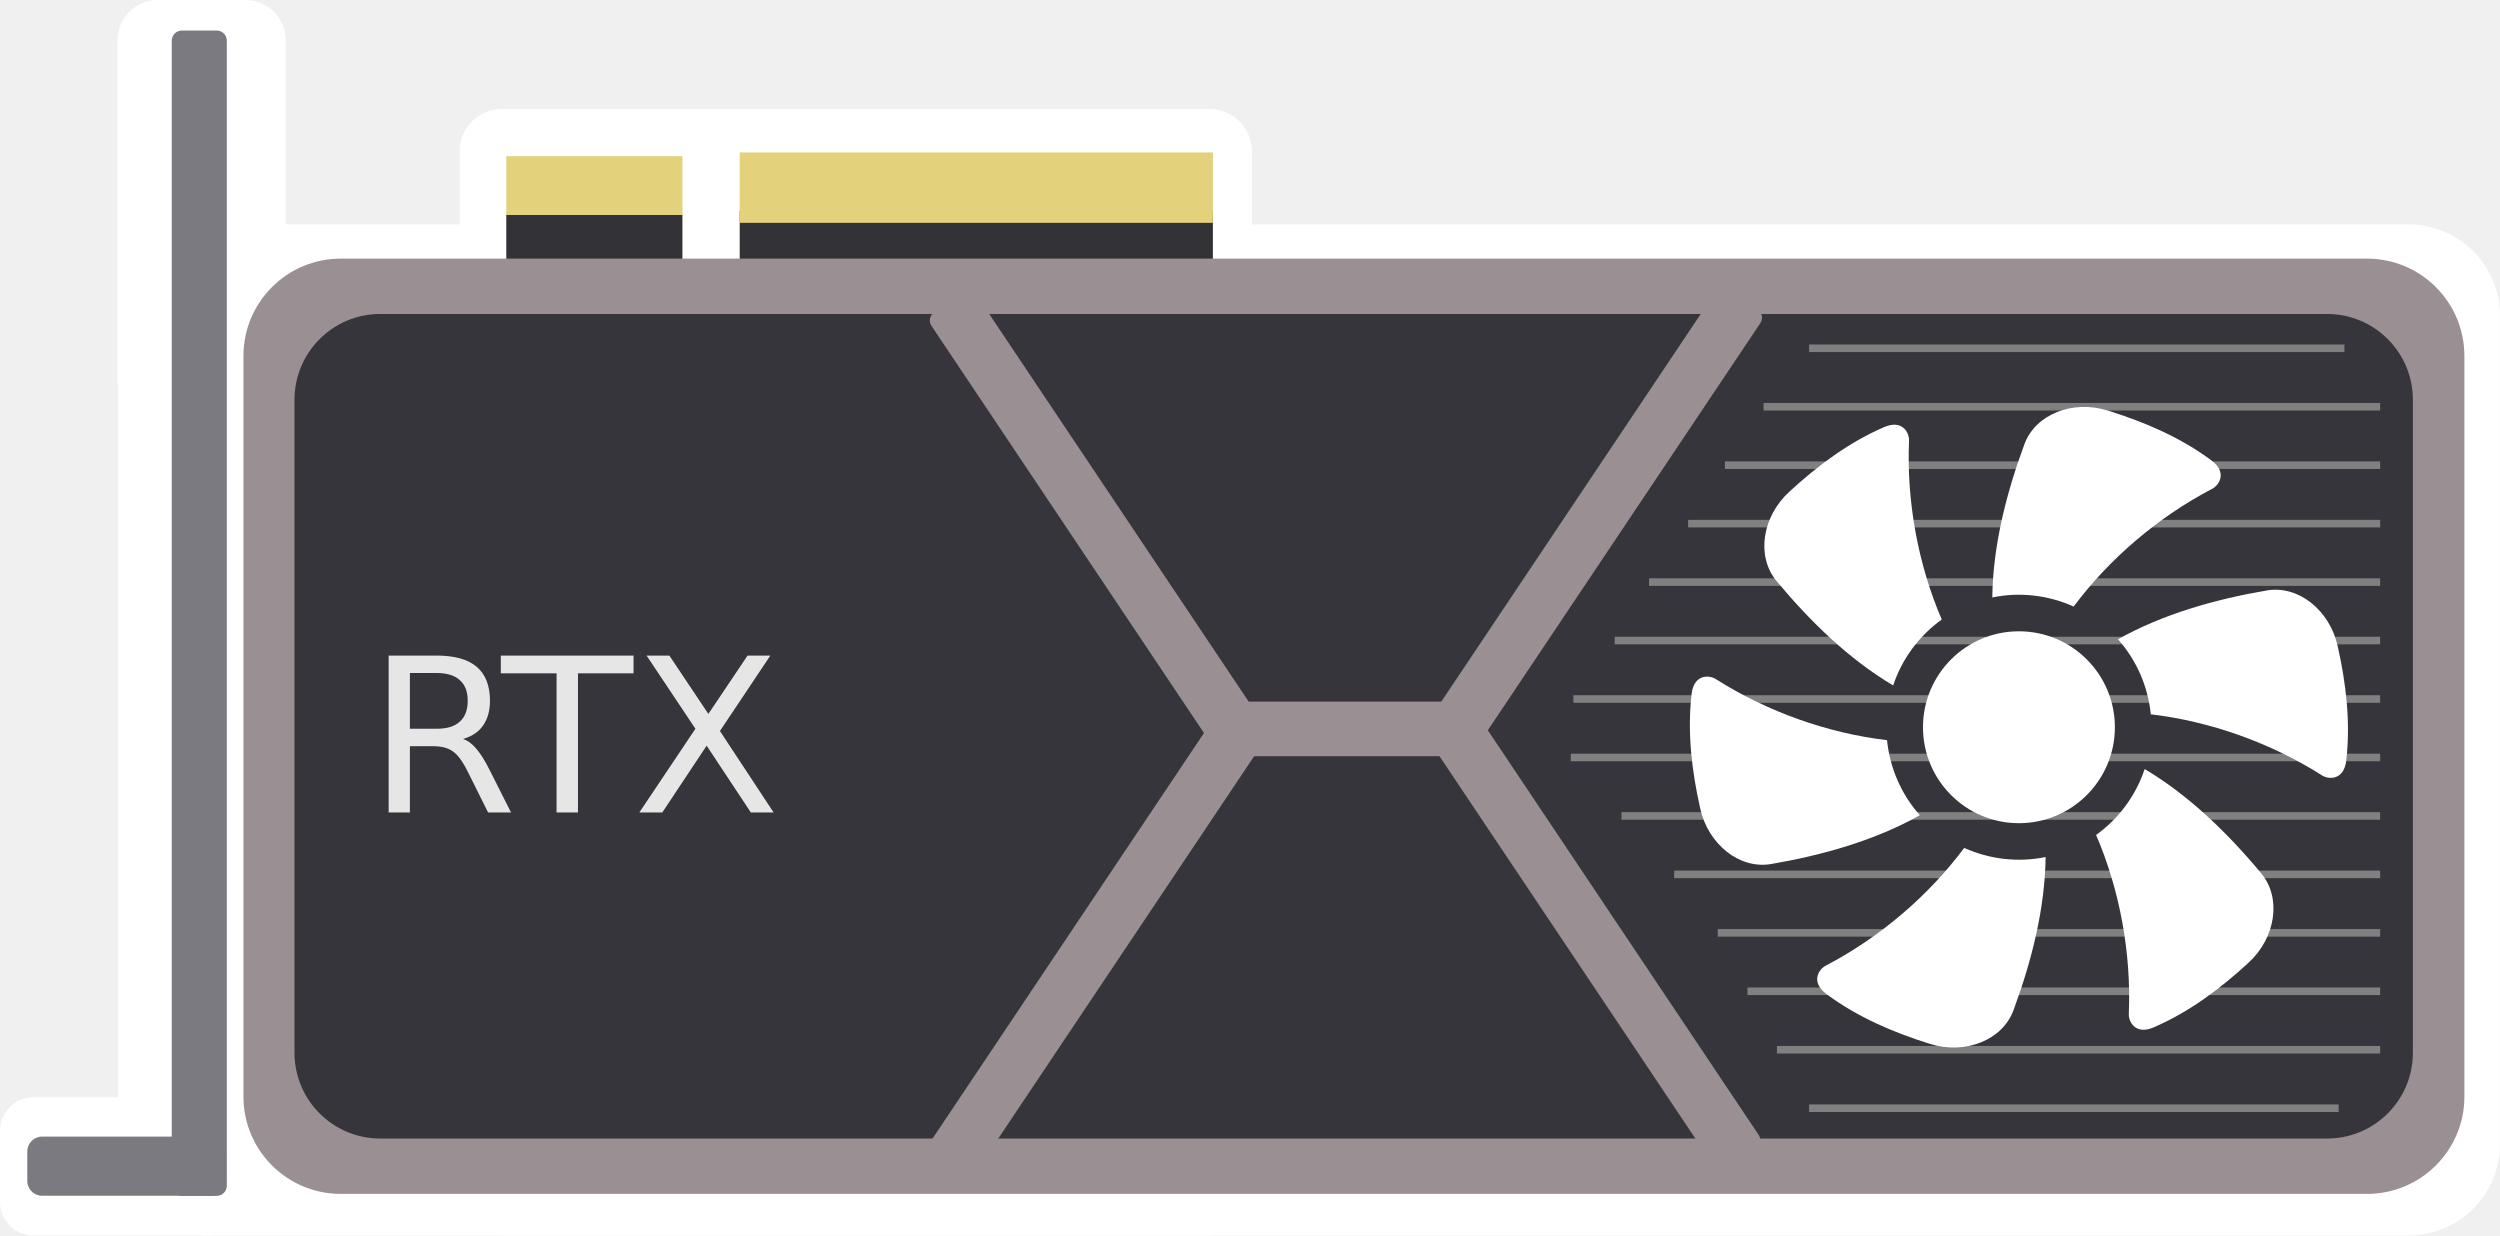
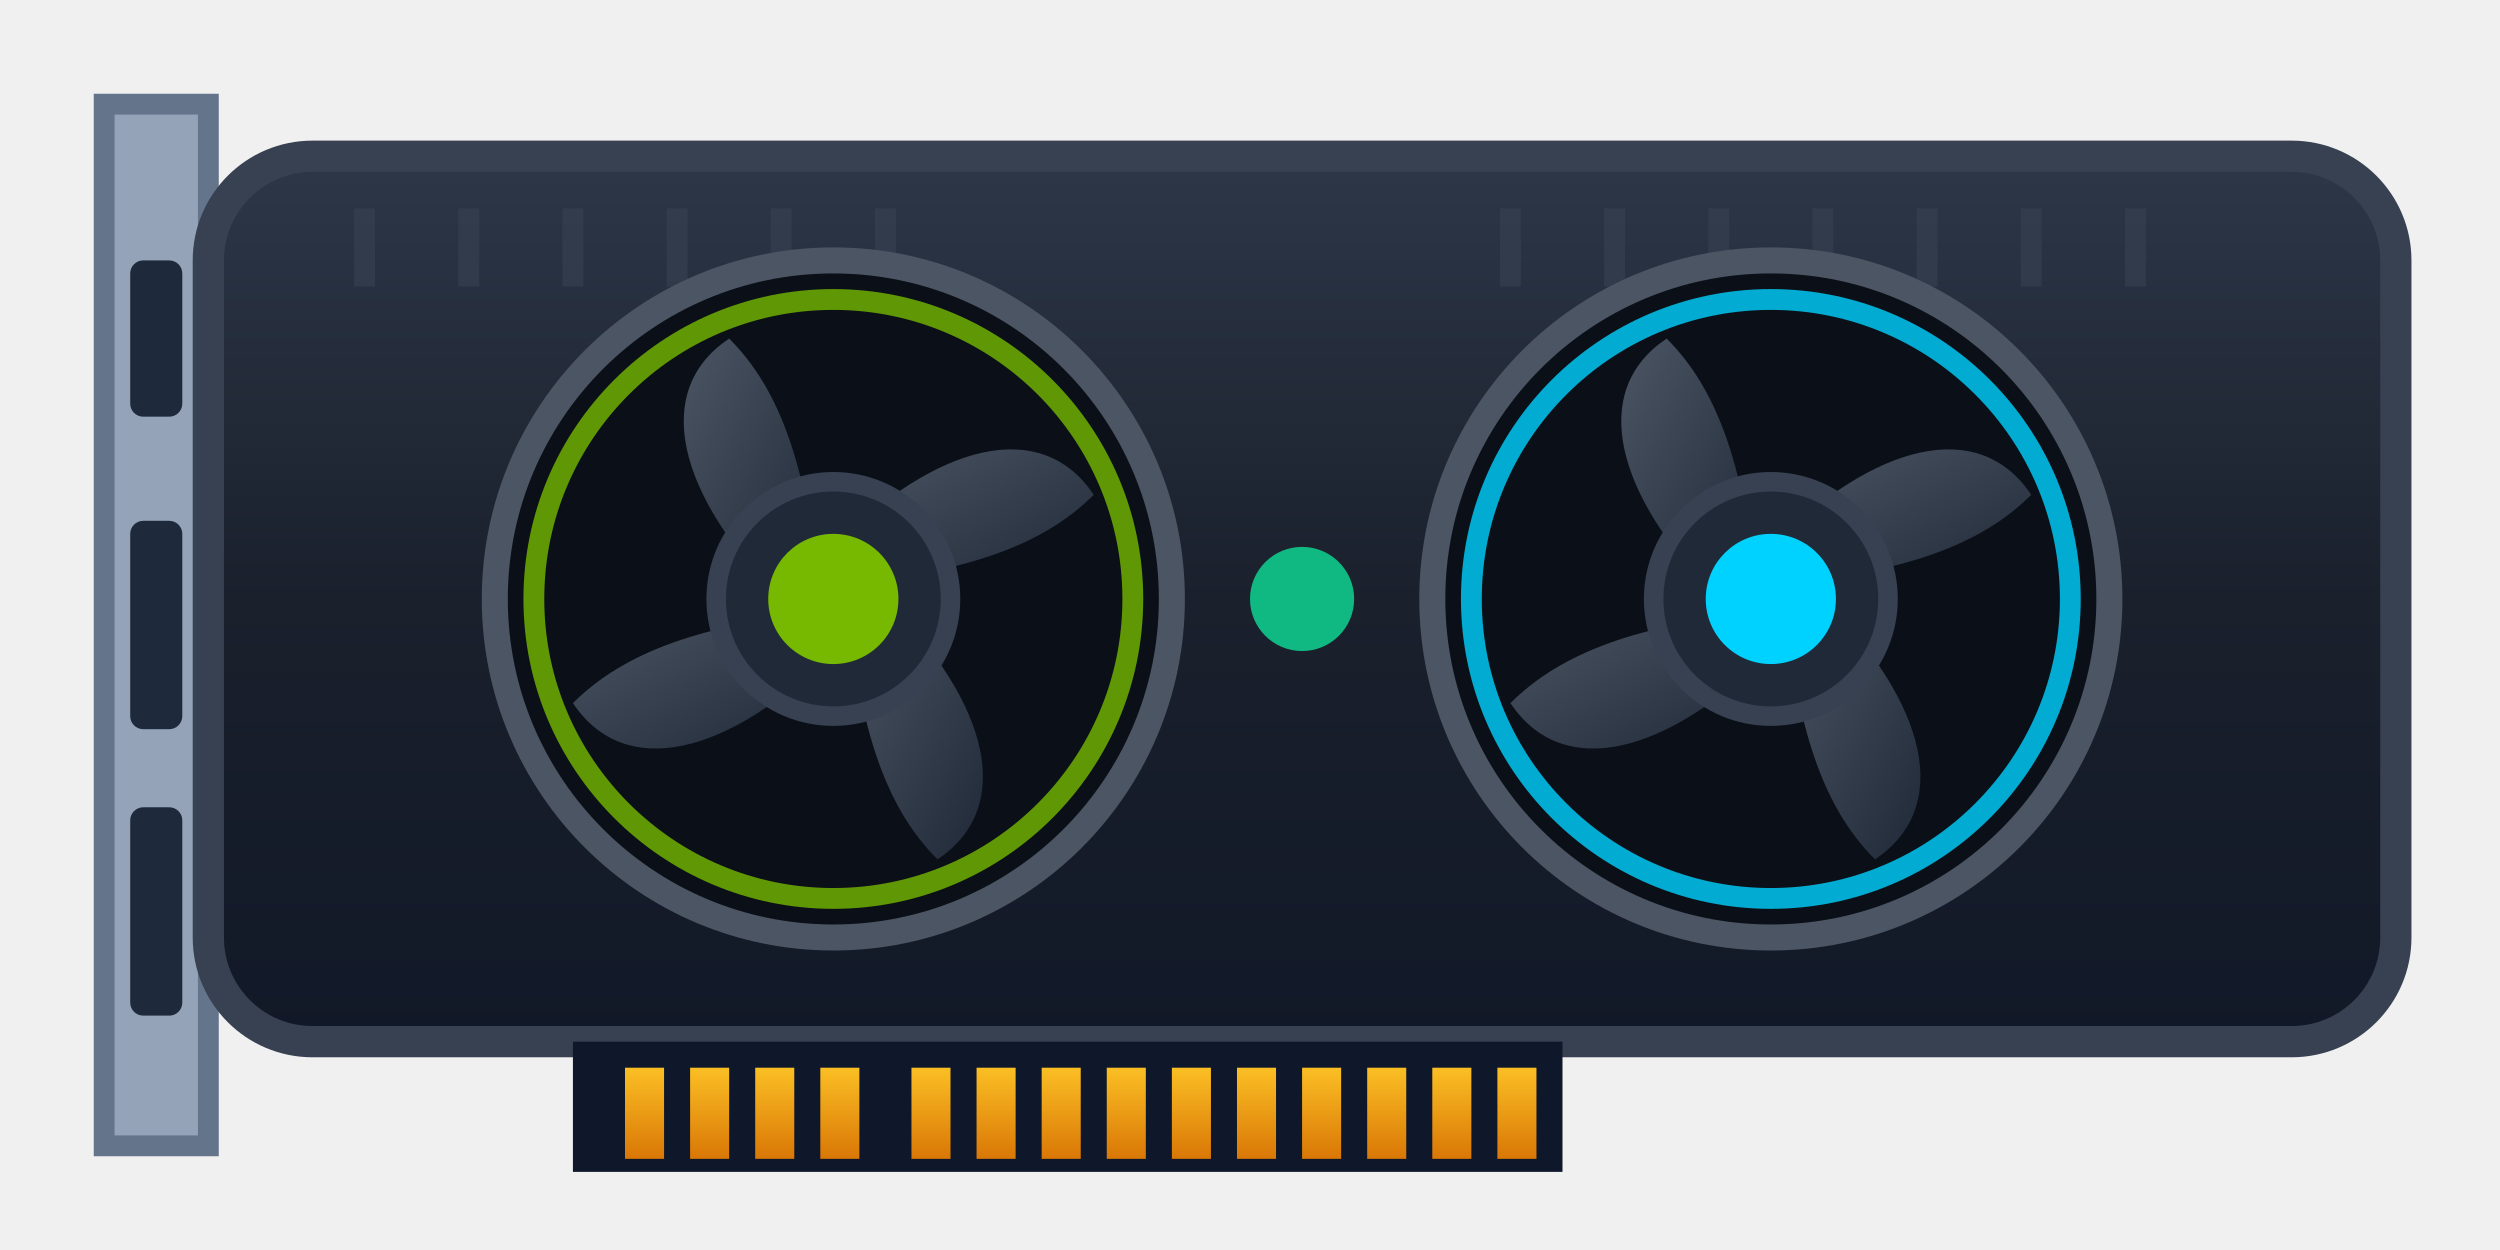
- <svg xmlns="http://www.w3.org/2000/svg" width="33.867mm" height="16.737mm" viewBox="0 0 33.867 16.737" version="1.1" id="svg19681">
-   <defs id="defs19678" />
-   <g id="layer1" transform="translate(-128.5348,-58.75411)">
-     <g id="g20623" transform="matrix(0.974845,0,0,0.974845,3.233295,1.47796)">
-       <g id="g20577" style="fill:#ffffff">
-         <rect style="fill:#ffffff;stroke-width:0.125" id="rect20571" width="5.832" height="2.339" x="58.754" y="-132.506" ry="0.563" transform="rotate(90)" />
-         <rect style="fill:#ffffff;stroke-width:0.086" id="rect20569" width="3.326" height="1.918" x="128.535" y="74.003" ry="0.462" />
-         <rect style="fill:#ffffff;stroke-width:0.445" id="rect20567" width="11.008" height="15.654" x="134.923" y="60.269" ry="0.586" />
-         <rect style="fill:#ffffff;stroke-width:0.73" id="rect20565" width="33.1" height="14.051" x="130.175" y="61.872" ry="1.271" />
-       </g>
-       <g id="g19676" transform="matrix(0.1535124,0,0,0.1535124,-211.5661,204.0507)">
-         <g id="g19308" transform="translate(1503.566,-573.5766)">
-           <rect style="fill:#7b7a80;fill-opacity:1;stroke-width:0.17" id="rect1247" width="4.981" height="105.488" x="727.445" y="-370.14" ry="0.909" />
-           <rect style="fill:#7b7a80;fill-opacity:1;stroke-width:0.224" id="rect1249" width="18" height="5.356" x="714.366" y="-270.017" ry="1.344" />
-         </g>
-         <rect style="fill:#333236;fill-opacity:1;stroke-width:0.361" id="rect1251" width="15.944" height="5.322" x="2261.293" y="-927.052" />
-         <rect style="fill:#333236;fill-opacity:1;stroke-width:0.265" id="rect1253" width="42.834" height="6.373" x="2282.422" y="-927.389" />
-         <rect style="fill:#9a8f93;fill-opacity:1;stroke-width:0.313" id="rect18181" width="201.046" height="84.662" x="2237.499" y="-923.069" ry="8.807" />
-         <rect style="fill:#36353b;fill-opacity:1;stroke-width:0.287" id="rect1193" width="191.762" height="74.641" x="2242.12" y="-918.059" ry="7.764" />
-         <rect style="fill:#e4d17b;fill-opacity:1;stroke-width:0.361" id="rect1257" width="15.944" height="5.322" x="2261.293" y="-932.343" />
-         <rect style="fill:#e4d17b;fill-opacity:1;stroke-width:0.265" id="rect1259" width="42.834" height="6.373" x="2282.422" y="-932.681" />
-         <text xml:space="preserve" style="font-style:normal;font-variant:normal;font-weight:normal;font-stretch:normal;font-size:19.481px;font-family:'DejaVu Sans';-inkscape-font-specification:'DejaVu Sans';fill:#e6e6e6;fill-opacity:1;stroke-width:1.623" x="2248.74" y="-872.932" id="text1650">
-           <tspan id="tspan1648" style="font-style:normal;font-variant:normal;font-weight:normal;font-stretch:normal;font-family:'DejaVu Sans';-inkscape-font-specification:'DejaVu Sans';stroke-width:1.623" x="2248.74" y="-872.932">RTX</tspan>
-         </text>
-         <rect style="fill:#9a8f93;fill-opacity:1;stroke-width:0.328" id="rect19296" width="48.088" height="4.943" x="516.253" y="-2426.189" ry="0.86" transform="rotate(56.20553)" />
-         <rect style="fill:#9a8f93;fill-opacity:1;stroke-width:0.328" id="rect19298" width="48.088" height="4.943" x="1979.376" y="-1447.108" ry="0.86" transform="matrix(0.5562154,-0.8310382,-0.8310382,-0.5562154,0,0)" />
-         <rect style="fill:#9a8f93;fill-opacity:1;stroke-width:0.221" id="rect19300" width="21.81" height="4.943" x="2325.247" y="-882.971" ry="0.86" />
-         <rect style="fill:#9a8f93;fill-opacity:1;stroke-width:0.328" id="rect19302" width="48.088" height="4.943" x="-2084.033" y="1458.438" ry="0.86" transform="matrix(-0.5562154,0.8310382,0.8310382,0.5562154,0,0)" />
-         <rect style="fill:#9a8f93;fill-opacity:1;stroke-width:0.328" id="rect19304" width="48.088" height="4.943" x="-620.498" y="2437.795" ry="0.86" transform="rotate(-123.7945)" />
-         <rect style="fill:#808080;fill-opacity:1;stroke-width:0.165" id="rect19310" width="48.462" height="0.685" x="2379.225" y="-915.297" ry="0" />
-         <rect style="fill:#808080;fill-opacity:1;stroke-width:0.178" id="rect19368" width="55.815" height="0.685" x="2375.104" y="-910.005" ry="0" />
-         <rect style="fill:#808080;fill-opacity:1;stroke-width:0.183" id="rect19370" width="59.315" height="0.685" x="2371.604" y="-904.714" ry="0" />
-         <rect style="fill:#808080;fill-opacity:1;stroke-width:0.188" id="rect19372" width="62.646" height="0.685" x="2368.274" y="-899.422" ry="0" />
-         <rect style="fill:#808080;fill-opacity:1;stroke-width:0.193" id="rect19374" width="66.182" height="0.685" x="2364.737" y="-894.13" ry="0" />
-         <rect style="fill:#808080;fill-opacity:1;stroke-width:0.198" id="rect19376" width="69.292" height="0.685" x="2361.627" y="-888.839" ry="0" />
-         <rect style="fill:#808080;fill-opacity:1;stroke-width:0.203" id="rect19378" width="73.031" height="0.685" x="2357.888" y="-883.547" ry="0" />
-         <rect style="fill:#808080;fill-opacity:1;stroke-width:0.203" id="rect19380" width="73.264" height="0.685" x="2357.655" y="-878.255" ry="0" />
-         <rect style="fill:#808080;fill-opacity:1;stroke-width:0.197" id="rect19382" width="68.676" height="0.685" x="2362.243" y="-872.964" ry="0" />
-         <rect style="fill:#808080;fill-opacity:1;stroke-width:0.19" id="rect19384" width="63.907" height="0.685" x="2367.012" y="-867.672" ry="0" />
-         <rect style="fill:#808080;fill-opacity:1;stroke-width:0.184" id="rect19386" width="59.964" height="0.685" x="2370.956" y="-862.38" ry="0" />
-         <rect style="fill:#808080;fill-opacity:1;stroke-width:0.18" id="rect19388" width="57.27" height="0.685" x="2373.649" y="-857.089" ry="0" />
-         <rect style="fill:#808080;fill-opacity:1;stroke-width:0.176" id="rect19390" width="54.606" height="0.685" x="2376.313" y="-851.797" ry="0" />
-         <rect style="fill:#808080;fill-opacity:1;stroke-width:0.165" id="rect19392" width="47.936" height="0.685" x="2379.225" y="-846.505" ry="0" />
-         <g id="g1518" style="fill:#ffffff" transform="matrix(1.277219,0,0,1.277219,1710.711,-945.8871)">
-           <path class="st0" d="m 529.374,48.115 c 0.63,-1.899 1.851,-3.528 3.443,-4.673 -1.661,-3.85 -2.503,-8.336 -2.32,-12.678 0.024,-0.573 -0.481,-1.512 -1.759,-0.96 -2.532,1.093 -4.737,2.752 -6.739,4.594 -1.912,1.761 -2.344,4.568 -0.895,6.314 2.401,2.89 5.165,5.563 8.269,7.403 z" id="path1470" style="fill:#ffffff;stroke-width:0.112" />
-           <path class="st0" d="m 542.166,42.525 c 2.505,-3.365 5.968,-6.337 9.82,-8.348 0.51,-0.266 1.07,-1.173 -0.049,-2.006 -2.211,-1.645 -4.751,-2.726 -7.346,-3.537 -2.483,-0.777 -5.128,0.253 -5.915,2.383 -1.304,3.522 -2.236,7.254 -2.277,10.862 1.959,-0.405 3.979,-0.161 5.766,0.646 z" id="path1472" style="fill:#ffffff;stroke-width:0.112" />
-           <path class="st0" d="m 555.853,41.384 c -3.704,0.633 -7.401,1.691 -10.546,3.459 1.331,1.495 2.13,3.367 2.326,5.319 4.166,0.486 8.471,2.001 12.138,4.33 0.485,0.308 1.551,0.34 1.712,-1.046 0.32,-2.737 -0.012,-5.477 -0.607,-8.131 -0.571,-2.538 -2.784,-4.315 -5.022,-3.932 z" id="path1474" style="fill:#ffffff;stroke-width:0.112" />
-           <path class="st0" d="m 547.198,54.041 c -0.63,1.897 -1.851,3.527 -3.443,4.672 1.661,3.85 2.503,8.336 2.319,12.678 -0.024,0.573 0.481,1.512 1.761,0.96 2.53,-1.094 4.737,-2.752 6.736,-4.594 1.912,-1.761 2.344,-4.568 0.895,-6.314 -2.399,-2.889 -5.165,-5.563 -8.269,-7.402 z" id="path1476" style="fill:#ffffff;stroke-width:0.112" />
-           <path class="st0" d="m 534.408,59.631 c -2.503,3.364 -5.966,6.336 -9.818,8.348 -0.51,0.265 -1.07,1.172 0.049,2.005 2.212,1.645 4.751,2.726 7.346,3.537 2.483,0.776 5.128,-0.253 5.915,-2.383 1.304,-3.522 2.236,-7.253 2.277,-10.862 -1.959,0.405 -3.981,0.161 -5.768,-0.645 z" id="path1478" style="fill:#ffffff;stroke-width:0.112" />
-           <path class="st0" d="m 528.94,51.994 c -4.166,-0.486 -8.471,-2.001 -12.138,-4.33 -0.485,-0.308 -1.551,-0.34 -1.712,1.046 -0.32,2.737 0.012,5.477 0.609,8.131 0.569,2.538 2.782,4.315 5.02,3.932 3.704,-0.633 7.401,-1.691 10.546,-3.459 -1.331,-1.495 -2.13,-3.367 -2.326,-5.319 z" id="path1480" style="fill:#ffffff;stroke-width:0.112" />
-           <path class="st0" d="m 538.285,44.278 c -3.755,0 -6.798,3.045 -6.798,6.8 0,3.756 3.043,6.8 6.798,6.8 3.756,0 6.802,-3.044 6.802,-6.8 1.2e-4,-3.754 -3.045,-6.8 -6.802,-6.8 z" id="path1482" style="fill:#ffffff;stroke-width:0.112" />
-         </g>
-       </g>
+ <svg xmlns="http://www.w3.org/2000/svg" viewBox="0 0 96 48" width="96" height="48">
+   <defs>
+     <linearGradient id="vcBody" x1="0%" y1="0%" x2="0%" y2="100%">
+       <stop offset="0%" stop-color="#2D3748" />
+       <stop offset="50%" stop-color="#1A202C" />
+       <stop offset="100%" stop-color="#111827" />
+     </linearGradient>
+     <linearGradient id="vcFan" x1="0%" y1="0%" x2="100%" y2="100%">
+       <stop offset="0%" stop-color="#4B5563" />
+       <stop offset="100%" stop-color="#1F2937" />
+     </linearGradient>
+     <linearGradient id="vcGold" x1="0%" y1="0%" x2="0%" y2="100%">
+       <stop offset="0%" stop-color="#FBBF24" />
+       <stop offset="100%" stop-color="#D97706" />
+     </linearGradient>
+     <linearGradient id="vcNeon" x1="0%" y1="0%" x2="100%" y2="0%">
+       <stop offset="0%" stop-color="#76B900" />
+       <stop offset="100%" stop-color="#00D2FF" />
+     </linearGradient>
+   </defs>
+   <path d="M 4 4 L 8 4 L 8 44 L 4 44 Z" fill="#94A3B8" stroke="#64748B" stroke-width="0.8" />
+   <rect x="5" y="10" width="2" height="6" rx="0.5" fill="#1E293B" />
+   <rect x="5" y="20" width="2" height="8" rx="0.5" fill="#1E293B" />
+   <rect x="5" y="31" width="2" height="8" rx="0.5" fill="#1E293B" />
+   <rect x="8" y="6" width="84" height="34" rx="4" fill="url(#vcBody)" stroke="#374151" stroke-width="1.2" />
+   <g stroke="#374151" stroke-width="0.8" opacity="0.6">
+     <line x1="14" y1="8" x2="14" y2="11" />
+     <line x1="18" y1="8" x2="18" y2="11" />
+     <line x1="22" y1="8" x2="22" y2="11" />
+     <line x1="26" y1="8" x2="26" y2="11" />
+     <line x1="30" y1="8" x2="30" y2="11" />
+     <line x1="34" y1="8" x2="34" y2="11" />
+     <line x1="58" y1="8" x2="58" y2="11" />
+     <line x1="62" y1="8" x2="62" y2="11" />
+     <line x1="66" y1="8" x2="66" y2="11" />
+     <line x1="70" y1="8" x2="70" y2="11" />
+     <line x1="74" y1="8" x2="74" y2="11" />
+     <line x1="78" y1="8" x2="78" y2="11" />
+     <line x1="82" y1="8" x2="82" y2="11" />
+   </g>
+   <path d="M 12 9 L 84 9" stroke="url(#vcNeon)" stroke-width="1.5" stroke-linecap="round" />
+   <g transform="translate(22, 40)">
+     <rect x="0" y="0" width="38" height="5" fill="#0F172A" />
+     <g fill="url(#vcGold)">
+       <rect x="2" y="1" width="1.5" height="3.5" />
+       <rect x="4.5" y="1" width="1.5" height="3.5" />
+       <rect x="7" y="1" width="1.5" height="3.5" />
+       <rect x="9.5" y="1" width="1.5" height="3.5" />
+       <rect x="13" y="1" width="1.5" height="3.5" />
+       <rect x="15.5" y="1" width="1.5" height="3.5" />
+       <rect x="18" y="1" width="1.5" height="3.5" />
+       <rect x="20.5" y="1" width="1.5" height="3.5" />
+       <rect x="23" y="1" width="1.5" height="3.5" />
+       <rect x="25.5" y="1" width="1.5" height="3.5" />
+       <rect x="28" y="1" width="1.5" height="3.5" />
+       <rect x="30.5" y="1" width="1.5" height="3.5" />
+       <rect x="33" y="1" width="1.5" height="3.5" />
+       <rect x="35.5" y="1" width="1.5" height="3.5" />
    </g>
  </g>
+   <g transform="translate(32, 23)">
+     <circle cx="0" cy="0" r="13" fill="#0B0F17" stroke="#4B5563" stroke-width="1" />
+     <circle cx="0" cy="0" r="11.5" fill="none" stroke="#76B900" stroke-width="0.8" opacity="0.8" />
+     <path d="M 0 -2 C 4 -6 8 -7 10 -4 C 8 -2 5 -1 0 -0.5 Z" fill="url(#vcFan)" />
+     <path d="M 2 0 C 6 4 7 8 4 10 C 2 8 1 5 0.5 0 Z" fill="url(#vcFan)" />
+     <path d="M 0 2 C -4 6 -8 7 -10 4 C -8 2 -5 1 -0.5 0.5 Z" fill="url(#vcFan)" />
+     <path d="M -2 0 C -6 -4 -7 -8 -4 -10 C -2 -8 -1 -5 -0.5 -0 Z" fill="url(#vcFan)" />
+     <circle cx="0" cy="0" r="4.5" fill="#1F2937" stroke="#374151" stroke-width="0.75" />
+     <circle cx="0" cy="0" r="2.5" fill="#76B900" />
+   </g>
+   <g transform="translate(68, 23)">
+     <circle cx="0" cy="0" r="13" fill="#0B0F17" stroke="#4B5563" stroke-width="1" />
+     <circle cx="0" cy="0" r="11.5" fill="none" stroke="#00D2FF" stroke-width="0.8" opacity="0.8" />
+     <path d="M 0 -2 C 4 -6 8 -7 10 -4 C 8 -2 5 -1 0 -0.5 Z" fill="url(#vcFan)" />
+     <path d="M 2 0 C 6 4 7 8 4 10 C 2 8 1 5 0.5 0 Z" fill="url(#vcFan)" />
+     <path d="M 0 2 C -4 6 -8 7 -10 4 C -8 2 -5 1 -0.5 0.5 Z" fill="url(#vcFan)" />
+     <path d="M -2 0 C -6 -4 -7 -8 -4 -10 C -2 -8 -1 -5 -0.5 -0 Z" fill="url(#vcFan)" />
+     <circle cx="0" cy="0" r="4.5" fill="#1F2937" stroke="#374151" stroke-width="0.75" />
+     <circle cx="0" cy="0" r="2.5" fill="#00D2FF" />
+   </g>
+   <circle cx="50" cy="23" r="2" fill="#10B981" />
</svg>
